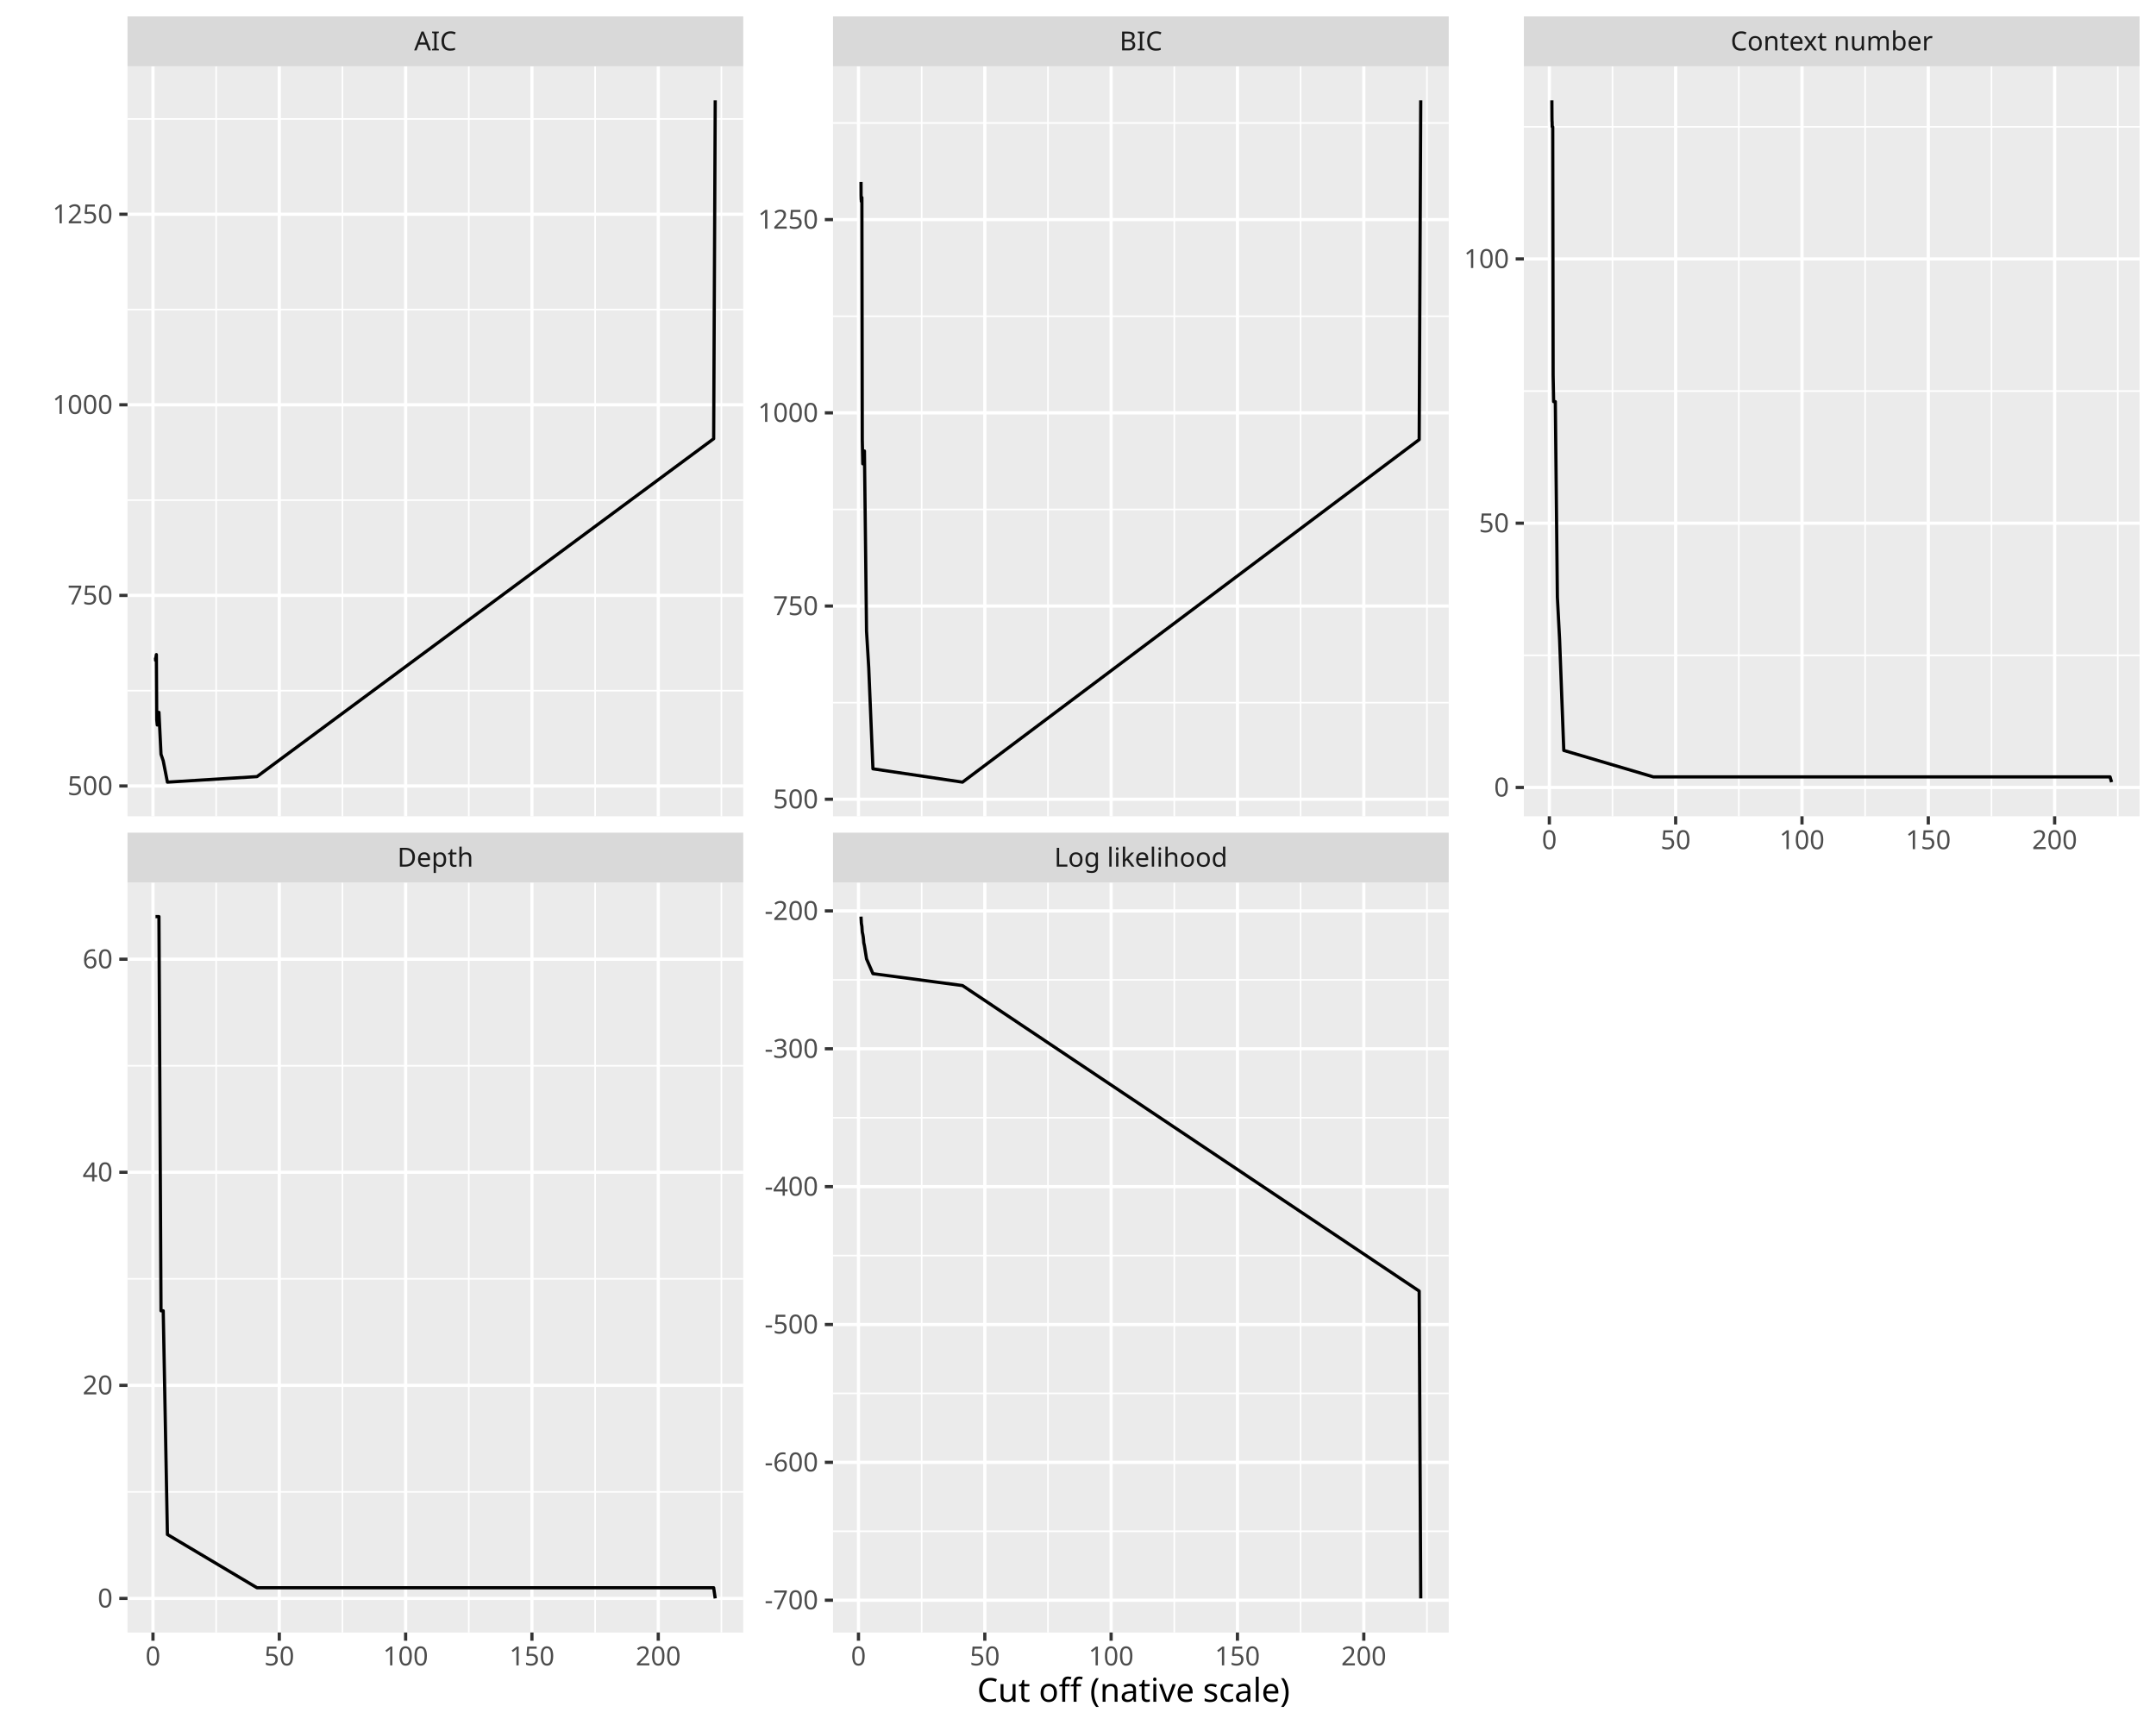
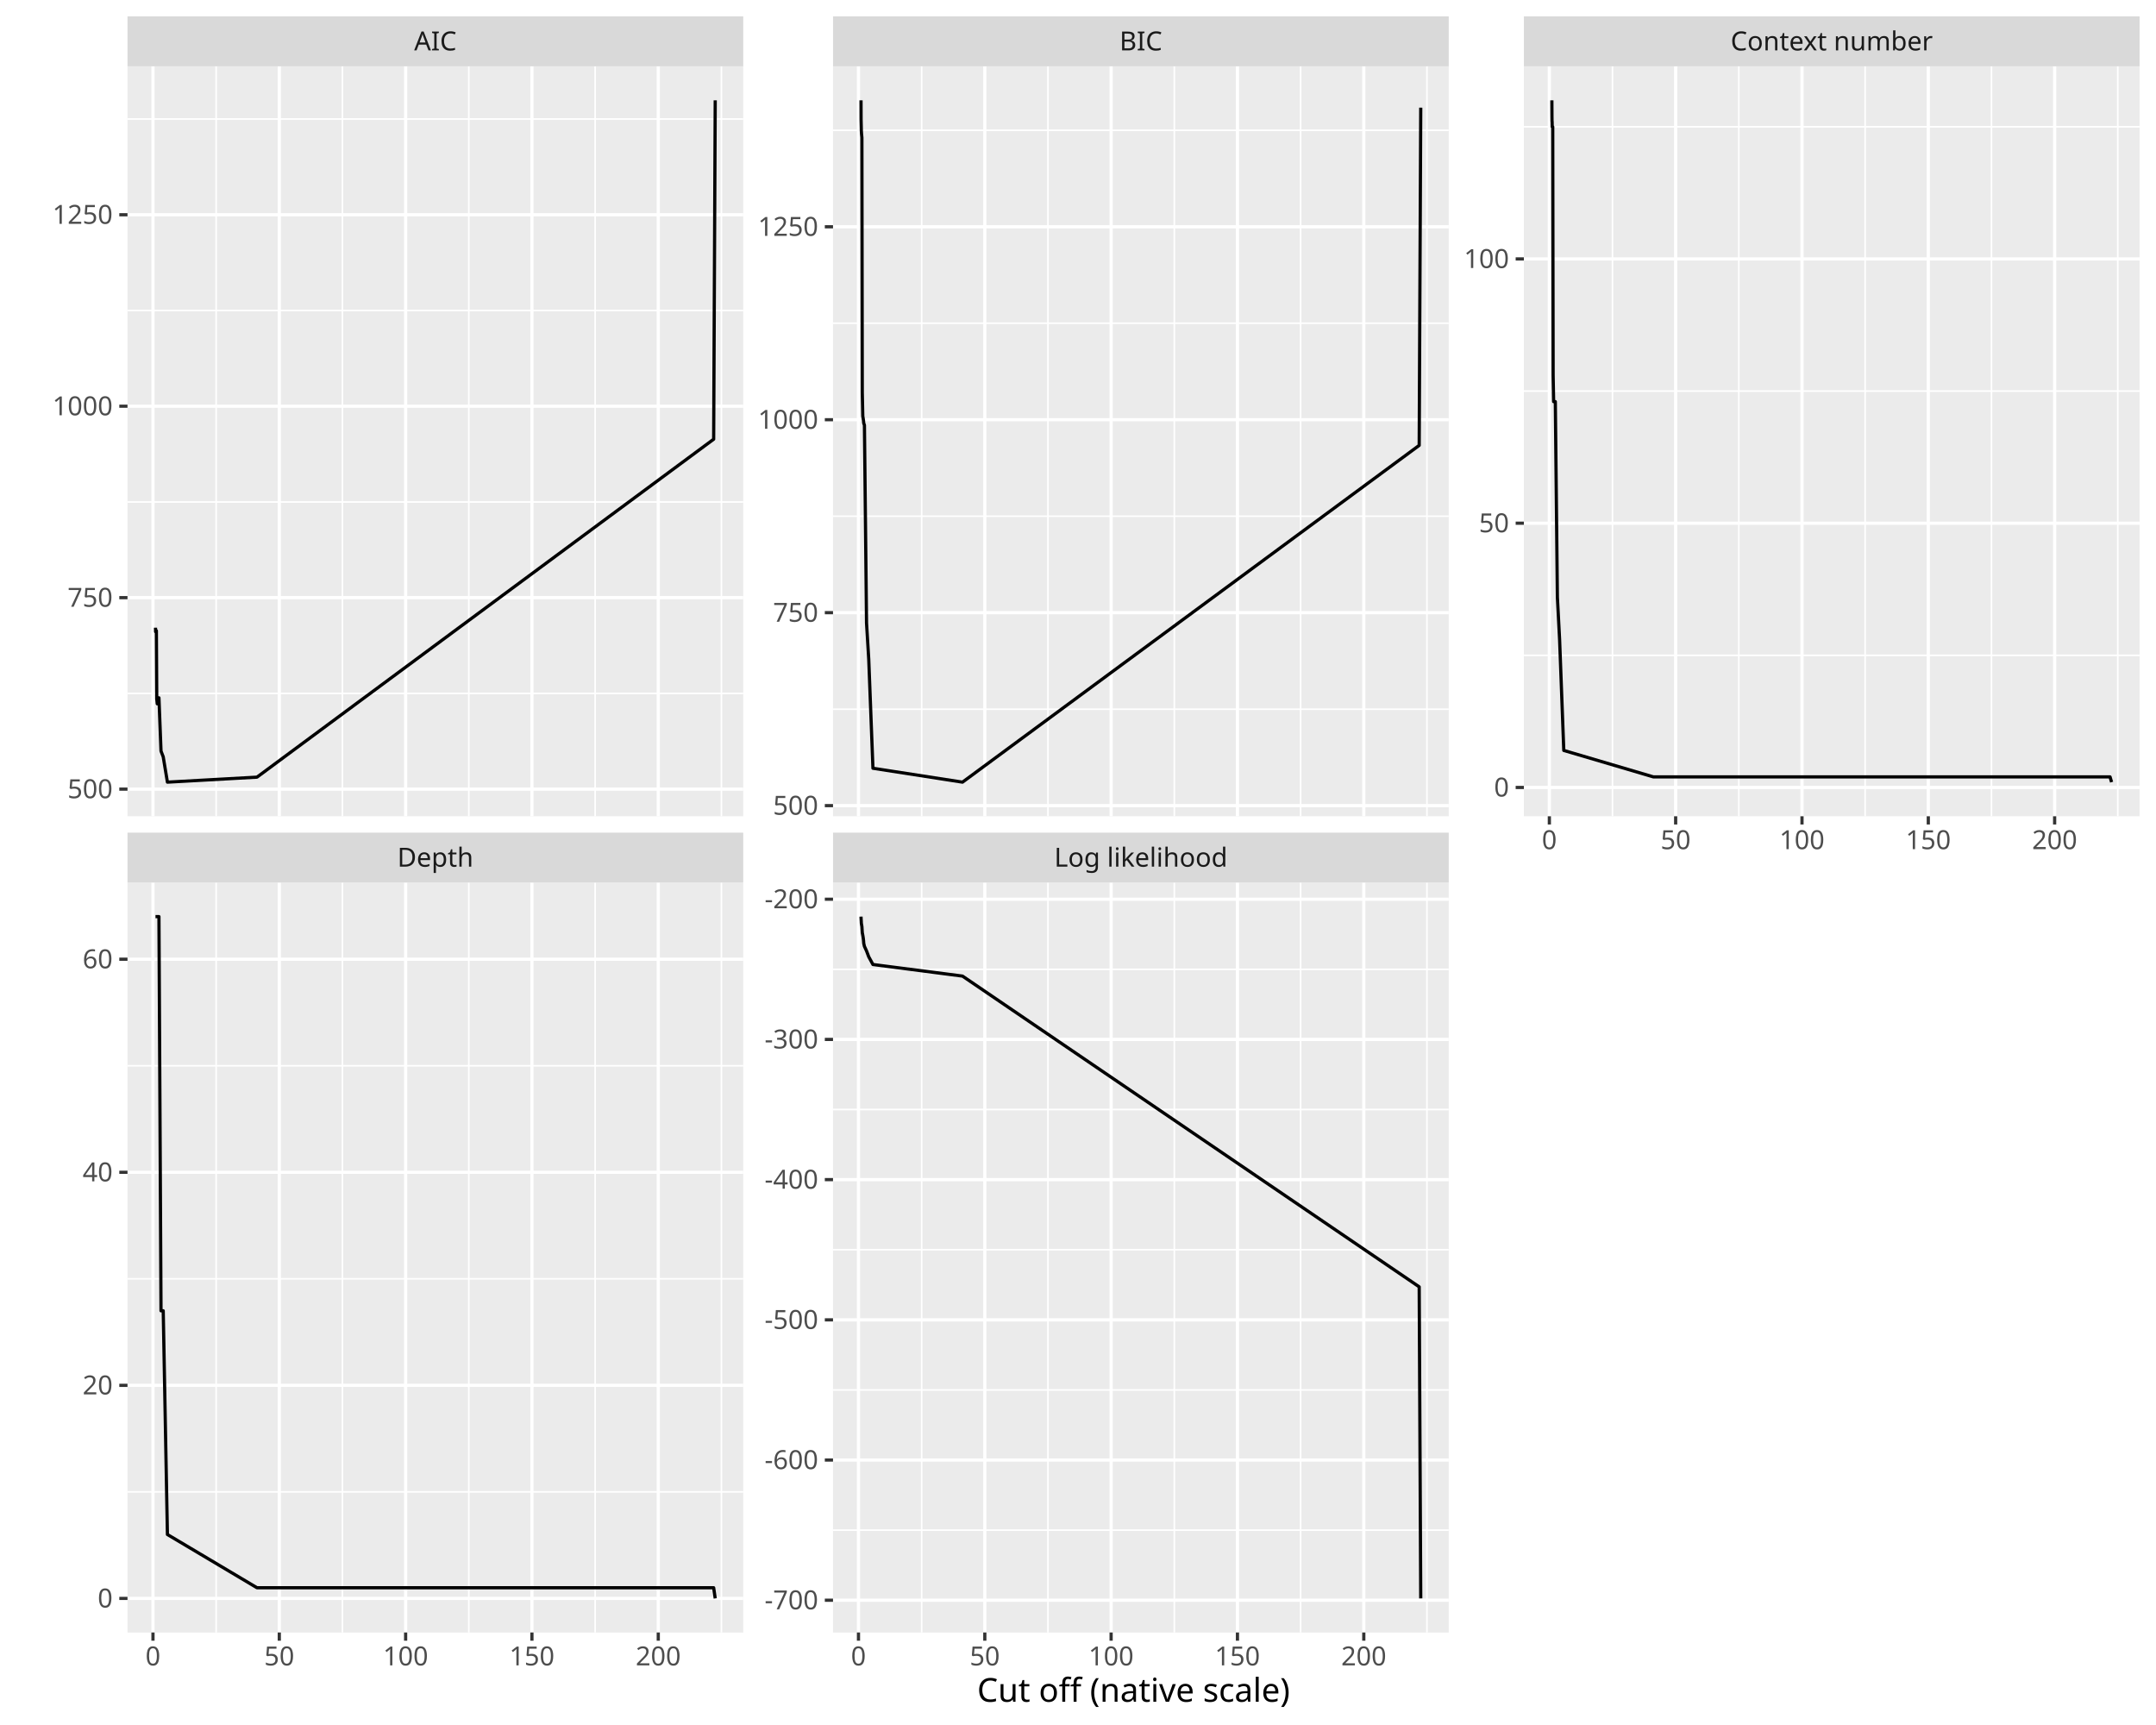
<svg xmlns="http://www.w3.org/2000/svg" class="svglite" data-engine-version="2.0" width="720.00pt" height="576.00pt" viewBox="0 0 720.00 576.00">
  <defs>
    <style type="text/css">
    .svglite line, .svglite polyline, .svglite polygon, .svglite path, .svglite rect, .svglite circle {
      fill: none;
      stroke: #000000;
      stroke-linecap: round;
      stroke-linejoin: round;
      stroke-miterlimit: 10.00;
    }
  </style>
  </defs>
  <rect width="100%" height="100%" style="stroke: none; fill: #FFFFFF;" />
  <defs>
    <clipPath id="cpMC4wMHw3MjAuMDB8MC4wMHw1NzYuMDA=">
      <rect x="0.00" y="0.00" width="720.00" height="576.00" />
    </clipPath>
  </defs>
  <g clip-path="url(#cpMC4wMHw3MjAuMDB8MC4wMHw1NzYuMDA=)">
    <rect x="0.00" y="0.00" width="720.00" height="576.00" style="stroke-width: 1.07; stroke: #FFFFFF; fill: #FFFFFF;" />
  </g>
  <defs>
    <clipPath id="cpNDIuNTh8MjQ4LjIwfDIyLjEzfDI3Mi41Ng==">
      <rect x="42.58" y="22.13" width="205.62" height="250.43" />
    </clipPath>
  </defs>
  <g clip-path="url(#cpNDIuNTh8MjQ4LjIwfDIyLjEzfDI3Mi41Ng==)">
    <rect x="42.58" y="22.13" width="205.62" height="250.43" style="stroke-width: 1.07; stroke: none; fill: #EBEBEB;" />
-     <polyline points="42.58,230.63 248.20,230.63 " style="stroke-width: 0.53; stroke: #FFFFFF; stroke-linecap: butt;" />
-     <polyline points="42.58,166.99 248.20,166.99 " style="stroke-width: 0.53; stroke: #FFFFFF; stroke-linecap: butt;" />
-     <polyline points="42.58,103.36 248.20,103.36 " style="stroke-width: 0.53; stroke: #FFFFFF; stroke-linecap: butt;" />
-     <polyline points="42.58,39.72 248.20,39.72 " style="stroke-width: 0.53; stroke: #FFFFFF; stroke-linecap: butt;" />
+     <polyline points="42.58,231.54 248.20,231.54 " style="stroke-width: 0.53; stroke: #FFFFFF; stroke-linecap: butt;" />
+     <polyline points="42.58,167.61 248.20,167.61 " style="stroke-width: 0.53; stroke: #FFFFFF; stroke-linecap: butt;" />
+     <polyline points="42.58,103.68 248.20,103.68 " style="stroke-width: 0.53; stroke: #FFFFFF; stroke-linecap: butt;" />
+     <polyline points="42.58,39.75 248.20,39.75 " style="stroke-width: 0.53; stroke: #FFFFFF; stroke-linecap: butt;" />
    <polyline points="72.18,272.56 72.18,22.13 " style="stroke-width: 0.53; stroke: #FFFFFF; stroke-linecap: butt;" />
    <polyline points="114.36,272.56 114.36,22.13 " style="stroke-width: 0.53; stroke: #FFFFFF; stroke-linecap: butt;" />
    <polyline points="156.55,272.56 156.55,22.13 " style="stroke-width: 0.53; stroke: #FFFFFF; stroke-linecap: butt;" />
    <polyline points="198.74,272.56 198.74,22.13 " style="stroke-width: 0.53; stroke: #FFFFFF; stroke-linecap: butt;" />
    <polyline points="240.92,272.56 240.92,22.13 " style="stroke-width: 0.53; stroke: #FFFFFF; stroke-linecap: butt;" />
-     <polyline points="42.58,262.45 248.20,262.45 " style="stroke-width: 1.07; stroke: #FFFFFF; stroke-linecap: butt;" />
-     <polyline points="42.58,198.81 248.20,198.81 " style="stroke-width: 1.07; stroke: #FFFFFF; stroke-linecap: butt;" />
-     <polyline points="42.58,135.17 248.20,135.17 " style="stroke-width: 1.07; stroke: #FFFFFF; stroke-linecap: butt;" />
-     <polyline points="42.58,71.54 248.20,71.54 " style="stroke-width: 1.07; stroke: #FFFFFF; stroke-linecap: butt;" />
+     <polyline points="42.58,263.50 248.20,263.50 " style="stroke-width: 1.07; stroke: #FFFFFF; stroke-linecap: butt;" />
+     <polyline points="42.58,199.57 248.20,199.57 " style="stroke-width: 1.07; stroke: #FFFFFF; stroke-linecap: butt;" />
+     <polyline points="42.58,135.64 248.20,135.64 " style="stroke-width: 1.07; stroke: #FFFFFF; stroke-linecap: butt;" />
+     <polyline points="42.58,71.71 248.20,71.71 " style="stroke-width: 1.07; stroke: #FFFFFF; stroke-linecap: butt;" />
    <polyline points="51.09,272.56 51.09,22.13 " style="stroke-width: 1.07; stroke: #FFFFFF; stroke-linecap: butt;" />
    <polyline points="93.27,272.56 93.27,22.13 " style="stroke-width: 1.07; stroke: #FFFFFF; stroke-linecap: butt;" />
    <polyline points="135.46,272.56 135.46,22.13 " style="stroke-width: 1.07; stroke: #FFFFFF; stroke-linecap: butt;" />
    <polyline points="177.64,272.56 177.64,22.13 " style="stroke-width: 1.07; stroke: #FFFFFF; stroke-linecap: butt;" />
    <polyline points="219.83,272.56 219.83,22.13 " style="stroke-width: 1.07; stroke: #FFFFFF; stroke-linecap: butt;" />
-     <polyline points="51.93,219.62 51.96,220.50 51.98,220.48 52.01,219.93 52.04,219.87 52.11,219.25 52.22,218.58 52.35,240.38 52.52,242.09 52.66,241.17 52.77,240.12 52.85,239.01 53.08,237.87 53.77,251.87 54.51,254.04 55.91,261.17 85.82,259.32 238.33,146.50 238.85,33.51 " style="stroke-width: 1.07; stroke-linecap: butt;" />
+     <polyline points="51.93,209.59 51.96,210.95 51.98,210.93 52.01,210.89 52.04,210.82 52.11,210.75 52.22,210.60 52.35,233.41 52.52,235.01 52.66,234.60 52.77,234.12 52.85,233.58 53.08,233.01 53.77,250.78 54.51,252.72 55.91,261.17 85.82,259.50 238.33,146.66 238.85,33.51 " style="stroke-width: 1.07; stroke-linecap: butt;" />
  </g>
  <g clip-path="url(#cpMC4wMHw3MjAuMDB8MC4wMHw1NzYuMDA=)">
</g>
  <defs>
    <clipPath id="cpNDIuNTh8MjQ4LjIwfDI5NC42OXw1NDUuMTE=">
      <rect x="42.58" y="294.69" width="205.62" height="250.43" />
    </clipPath>
  </defs>
  <g clip-path="url(#cpNDIuNTh8MjQ4LjIwfDI5NC42OXw1NDUuMTE=)">
    <rect x="42.58" y="294.69" width="205.62" height="250.43" style="stroke-width: 1.07; stroke: none; fill: #EBEBEB;" />
    <polyline points="42.58,498.16 248.20,498.16 " style="stroke-width: 0.53; stroke: #FFFFFF; stroke-linecap: butt;" />
    <polyline points="42.58,427.01 248.20,427.01 " style="stroke-width: 0.53; stroke: #FFFFFF; stroke-linecap: butt;" />
    <polyline points="42.58,355.87 248.20,355.87 " style="stroke-width: 0.53; stroke: #FFFFFF; stroke-linecap: butt;" />
    <polyline points="72.18,545.11 72.18,294.69 " style="stroke-width: 0.53; stroke: #FFFFFF; stroke-linecap: butt;" />
    <polyline points="114.36,545.11 114.36,294.69 " style="stroke-width: 0.53; stroke: #FFFFFF; stroke-linecap: butt;" />
    <polyline points="156.55,545.11 156.55,294.69 " style="stroke-width: 0.53; stroke: #FFFFFF; stroke-linecap: butt;" />
    <polyline points="198.74,545.11 198.74,294.69 " style="stroke-width: 0.53; stroke: #FFFFFF; stroke-linecap: butt;" />
    <polyline points="240.92,545.11 240.92,294.69 " style="stroke-width: 0.53; stroke: #FFFFFF; stroke-linecap: butt;" />
    <polyline points="42.58,533.73 248.20,533.73 " style="stroke-width: 1.07; stroke: #FFFFFF; stroke-linecap: butt;" />
    <polyline points="42.58,462.59 248.20,462.59 " style="stroke-width: 1.07; stroke: #FFFFFF; stroke-linecap: butt;" />
    <polyline points="42.58,391.44 248.20,391.44 " style="stroke-width: 1.07; stroke: #FFFFFF; stroke-linecap: butt;" />
    <polyline points="42.58,320.30 248.20,320.30 " style="stroke-width: 1.07; stroke: #FFFFFF; stroke-linecap: butt;" />
    <polyline points="51.09,545.11 51.09,294.69 " style="stroke-width: 1.07; stroke: #FFFFFF; stroke-linecap: butt;" />
    <polyline points="93.27,545.11 93.27,294.69 " style="stroke-width: 1.07; stroke: #FFFFFF; stroke-linecap: butt;" />
    <polyline points="135.46,545.11 135.46,294.69 " style="stroke-width: 1.07; stroke: #FFFFFF; stroke-linecap: butt;" />
    <polyline points="177.64,545.11 177.64,294.69 " style="stroke-width: 1.07; stroke: #FFFFFF; stroke-linecap: butt;" />
    <polyline points="219.83,545.11 219.83,294.69 " style="stroke-width: 1.07; stroke: #FFFFFF; stroke-linecap: butt;" />
    <polyline points="51.93,306.07 51.96,306.07 51.98,306.07 52.01,306.07 52.04,306.07 52.11,306.07 52.22,306.07 52.35,306.07 52.52,306.07 52.66,306.07 52.77,306.07 52.85,306.07 53.08,306.07 53.77,437.69 54.51,437.69 55.91,512.39 85.82,530.17 238.33,530.17 238.85,533.73 " style="stroke-width: 1.07; stroke-linecap: butt;" />
  </g>
  <g clip-path="url(#cpMC4wMHw3MjAuMDB8MC4wMHw1NzYuMDA=)">
</g>
  <defs>
    <clipPath id="cpMjc4LjE5fDQ4My44MXwyMi4xM3wyNzIuNTY=">
      <rect x="278.19" y="22.13" width="205.62" height="250.43" />
    </clipPath>
  </defs>
  <g clip-path="url(#cpMjc4LjE5fDQ4My44MXwyMi4xM3wyNzIuNTY=)">
    <rect x="278.19" y="22.13" width="205.62" height="250.43" style="stroke-width: 1.07; stroke: none; fill: #EBEBEB;" />
-     <polyline points="278.19,234.62 483.81,234.62 " style="stroke-width: 0.53; stroke: #FFFFFF; stroke-linecap: butt;" />
-     <polyline points="278.19,170.11 483.81,170.11 " style="stroke-width: 0.53; stroke: #FFFFFF; stroke-linecap: butt;" />
-     <polyline points="278.19,105.59 483.81,105.59 " style="stroke-width: 0.53; stroke: #FFFFFF; stroke-linecap: butt;" />
-     <polyline points="278.19,41.07 483.81,41.07 " style="stroke-width: 0.53; stroke: #FFFFFF; stroke-linecap: butt;" />
+     <polyline points="278.19,236.80 483.81,236.80 " style="stroke-width: 0.53; stroke: #FFFFFF; stroke-linecap: butt;" />
+     <polyline points="278.19,172.37 483.81,172.37 " style="stroke-width: 0.53; stroke: #FFFFFF; stroke-linecap: butt;" />
+     <polyline points="278.19,107.93 483.81,107.93 " style="stroke-width: 0.53; stroke: #FFFFFF; stroke-linecap: butt;" />
+     <polyline points="278.19,43.50 483.81,43.50 " style="stroke-width: 0.53; stroke: #FFFFFF; stroke-linecap: butt;" />
    <polyline points="307.79,272.56 307.79,22.13 " style="stroke-width: 0.53; stroke: #FFFFFF; stroke-linecap: butt;" />
    <polyline points="349.97,272.56 349.97,22.13 " style="stroke-width: 0.53; stroke: #FFFFFF; stroke-linecap: butt;" />
    <polyline points="392.16,272.56 392.16,22.13 " style="stroke-width: 0.53; stroke: #FFFFFF; stroke-linecap: butt;" />
    <polyline points="434.34,272.56 434.34,22.13 " style="stroke-width: 0.53; stroke: #FFFFFF; stroke-linecap: butt;" />
    <polyline points="476.53,272.56 476.53,22.13 " style="stroke-width: 0.53; stroke: #FFFFFF; stroke-linecap: butt;" />
-     <polyline points="278.19,266.88 483.81,266.88 " style="stroke-width: 1.07; stroke: #FFFFFF; stroke-linecap: butt;" />
-     <polyline points="278.19,202.37 483.81,202.37 " style="stroke-width: 1.07; stroke: #FFFFFF; stroke-linecap: butt;" />
-     <polyline points="278.19,137.85 483.81,137.85 " style="stroke-width: 1.07; stroke: #FFFFFF; stroke-linecap: butt;" />
-     <polyline points="278.19,73.33 483.81,73.33 " style="stroke-width: 1.07; stroke: #FFFFFF; stroke-linecap: butt;" />
+     <polyline points="278.19,269.01 483.81,269.01 " style="stroke-width: 1.07; stroke: #FFFFFF; stroke-linecap: butt;" />
+     <polyline points="278.19,204.58 483.81,204.58 " style="stroke-width: 1.07; stroke: #FFFFFF; stroke-linecap: butt;" />
+     <polyline points="278.19,140.15 483.81,140.15 " style="stroke-width: 1.07; stroke: #FFFFFF; stroke-linecap: butt;" />
+     <polyline points="278.19,75.72 483.81,75.72 " style="stroke-width: 1.07; stroke: #FFFFFF; stroke-linecap: butt;" />
    <polyline points="286.69,272.56 286.69,22.13 " style="stroke-width: 1.07; stroke: #FFFFFF; stroke-linecap: butt;" />
    <polyline points="328.88,272.56 328.88,22.13 " style="stroke-width: 1.07; stroke: #FFFFFF; stroke-linecap: butt;" />
    <polyline points="371.06,272.56 371.06,22.13 " style="stroke-width: 1.07; stroke: #FFFFFF; stroke-linecap: butt;" />
    <polyline points="413.25,272.56 413.25,22.13 " style="stroke-width: 1.07; stroke: #FFFFFF; stroke-linecap: butt;" />
    <polyline points="455.44,272.56 455.44,22.13 " style="stroke-width: 1.07; stroke: #FFFFFF; stroke-linecap: butt;" />
-     <polyline points="287.54,60.75 287.56,65.39 287.59,66.62 287.62,66.07 287.64,67.25 287.72,66.63 287.83,65.95 287.96,146.88 288.13,154.87 288.27,153.94 288.38,152.87 288.45,151.75 288.68,150.59 289.38,210.74 290.12,223.03 291.52,256.72 321.43,261.17 473.94,146.79 474.46,33.51 " style="stroke-width: 1.07; stroke-linecap: butt;" />
+     <polyline points="287.54,33.51 287.56,39.94 287.59,41.19 287.62,42.42 287.64,43.62 287.72,44.82 287.83,45.93 287.96,131.00 288.13,138.94 288.27,139.80 288.38,140.58 288.45,141.30 288.68,141.99 289.38,208.05 290.12,220.14 291.52,256.53 321.43,261.17 473.94,148.72 474.46,35.95 " style="stroke-width: 1.07; stroke-linecap: butt;" />
  </g>
  <g clip-path="url(#cpMC4wMHw3MjAuMDB8MC4wMHw1NzYuMDA=)">
</g>
  <defs>
    <clipPath id="cpMjc4LjE5fDQ4My44MXwyOTQuNjl8NTQ1LjEx">
      <rect x="278.19" y="294.69" width="205.62" height="250.43" />
    </clipPath>
  </defs>
  <g clip-path="url(#cpMjc4LjE5fDQ4My44MXwyOTQuNjl8NTQ1LjEx)">
    <rect x="278.19" y="294.69" width="205.62" height="250.43" style="stroke-width: 1.07; stroke: none; fill: #EBEBEB;" />
-     <polyline points="278.19,511.32 483.81,511.32 " style="stroke-width: 0.53; stroke: #FFFFFF; stroke-linecap: butt;" />
-     <polyline points="278.19,465.28 483.81,465.28 " style="stroke-width: 0.53; stroke: #FFFFFF; stroke-linecap: butt;" />
-     <polyline points="278.19,419.25 483.81,419.25 " style="stroke-width: 0.53; stroke: #FFFFFF; stroke-linecap: butt;" />
-     <polyline points="278.19,373.22 483.81,373.22 " style="stroke-width: 0.53; stroke: #FFFFFF; stroke-linecap: butt;" />
-     <polyline points="278.19,327.18 483.81,327.18 " style="stroke-width: 0.53; stroke: #FFFFFF; stroke-linecap: butt;" />
+     <polyline points="278.19,510.93 483.81,510.93 " style="stroke-width: 0.53; stroke: #FFFFFF; stroke-linecap: butt;" />
+     <polyline points="278.19,464.12 483.81,464.12 " style="stroke-width: 0.53; stroke: #FFFFFF; stroke-linecap: butt;" />
+     <polyline points="278.19,417.30 483.81,417.30 " style="stroke-width: 0.53; stroke: #FFFFFF; stroke-linecap: butt;" />
+     <polyline points="278.19,370.48 483.81,370.48 " style="stroke-width: 0.53; stroke: #FFFFFF; stroke-linecap: butt;" />
+     <polyline points="278.19,323.67 483.81,323.67 " style="stroke-width: 0.53; stroke: #FFFFFF; stroke-linecap: butt;" />
    <polyline points="307.79,545.11 307.79,294.69 " style="stroke-width: 0.53; stroke: #FFFFFF; stroke-linecap: butt;" />
    <polyline points="349.97,545.11 349.97,294.69 " style="stroke-width: 0.53; stroke: #FFFFFF; stroke-linecap: butt;" />
    <polyline points="392.16,545.11 392.16,294.69 " style="stroke-width: 0.53; stroke: #FFFFFF; stroke-linecap: butt;" />
    <polyline points="434.34,545.11 434.34,294.69 " style="stroke-width: 0.53; stroke: #FFFFFF; stroke-linecap: butt;" />
    <polyline points="476.53,545.11 476.53,294.69 " style="stroke-width: 0.53; stroke: #FFFFFF; stroke-linecap: butt;" />
-     <polyline points="278.19,534.33 483.81,534.33 " style="stroke-width: 1.07; stroke: #FFFFFF; stroke-linecap: butt;" />
-     <polyline points="278.19,488.30 483.81,488.30 " style="stroke-width: 1.07; stroke: #FFFFFF; stroke-linecap: butt;" />
-     <polyline points="278.19,442.27 483.81,442.27 " style="stroke-width: 1.07; stroke: #FFFFFF; stroke-linecap: butt;" />
-     <polyline points="278.19,396.23 483.81,396.23 " style="stroke-width: 1.07; stroke: #FFFFFF; stroke-linecap: butt;" />
-     <polyline points="278.19,350.20 483.81,350.20 " style="stroke-width: 1.07; stroke: #FFFFFF; stroke-linecap: butt;" />
-     <polyline points="278.19,304.17 483.81,304.17 " style="stroke-width: 1.07; stroke: #FFFFFF; stroke-linecap: butt;" />
+     <polyline points="278.19,534.34 483.81,534.34 " style="stroke-width: 1.07; stroke: #FFFFFF; stroke-linecap: butt;" />
+     <polyline points="278.19,487.53 483.81,487.53 " style="stroke-width: 1.07; stroke: #FFFFFF; stroke-linecap: butt;" />
+     <polyline points="278.19,440.71 483.81,440.71 " style="stroke-width: 1.07; stroke: #FFFFFF; stroke-linecap: butt;" />
+     <polyline points="278.19,393.89 483.81,393.89 " style="stroke-width: 1.07; stroke: #FFFFFF; stroke-linecap: butt;" />
+     <polyline points="278.19,347.08 483.81,347.08 " style="stroke-width: 1.07; stroke: #FFFFFF; stroke-linecap: butt;" />
+     <polyline points="278.19,300.26 483.81,300.26 " style="stroke-width: 1.07; stroke: #FFFFFF; stroke-linecap: butt;" />
    <polyline points="286.69,545.11 286.69,294.69 " style="stroke-width: 1.07; stroke: #FFFFFF; stroke-linecap: butt;" />
    <polyline points="328.88,545.11 328.88,294.69 " style="stroke-width: 1.07; stroke: #FFFFFF; stroke-linecap: butt;" />
    <polyline points="371.06,545.11 371.06,294.69 " style="stroke-width: 1.07; stroke: #FFFFFF; stroke-linecap: butt;" />
    <polyline points="413.25,545.11 413.25,294.69 " style="stroke-width: 1.07; stroke: #FFFFFF; stroke-linecap: butt;" />
    <polyline points="455.44,545.11 455.44,294.69 " style="stroke-width: 1.07; stroke: #FFFFFF; stroke-linecap: butt;" />
-     <polyline points="287.54,306.07 287.56,306.65 287.59,307.13 287.62,307.63 287.64,308.15 287.72,308.71 287.83,309.31 287.96,311.23 288.13,311.99 288.27,312.82 288.38,313.77 288.45,314.77 288.68,315.80 289.38,320.18 290.12,321.90 291.52,325.12 321.43,329.09 473.94,431.11 474.46,533.73 " style="stroke-width: 1.07; stroke-linecap: butt;" />
+     <polyline points="287.54,306.07 287.56,306.70 287.59,307.19 287.62,307.70 287.64,308.22 287.72,308.75 287.83,309.36 287.96,311.42 288.13,312.30 288.27,313.14 288.38,314.05 288.45,315.01 288.68,316.00 289.38,317.53 290.12,319.49 291.52,322.06 321.43,325.93 473.94,429.69 474.46,533.73 " style="stroke-width: 1.07; stroke-linecap: butt;" />
  </g>
  <g clip-path="url(#cpMC4wMHw3MjAuMDB8MC4wMHw1NzYuMDA=)">
</g>
  <defs>
    <clipPath id="cpNTA4LjkwfDcxNC41MnwyMi4xM3wyNzIuNTY=">
      <rect x="508.90" y="22.13" width="205.62" height="250.43" />
    </clipPath>
  </defs>
  <g clip-path="url(#cpNTA4LjkwfDcxNC41MnwyMi4xM3wyNzIuNTY=)">
    <rect x="508.90" y="22.13" width="205.62" height="250.43" style="stroke-width: 1.07; stroke: none; fill: #EBEBEB;" />
    <polyline points="508.90,218.82 714.52,218.82 " style="stroke-width: 0.53; stroke: #FFFFFF; stroke-linecap: butt;" />
    <polyline points="508.90,130.58 714.52,130.58 " style="stroke-width: 0.53; stroke: #FFFFFF; stroke-linecap: butt;" />
    <polyline points="508.90,42.34 714.52,42.34 " style="stroke-width: 0.53; stroke: #FFFFFF; stroke-linecap: butt;" />
    <polyline points="538.50,272.56 538.50,22.13 " style="stroke-width: 0.53; stroke: #FFFFFF; stroke-linecap: butt;" />
    <polyline points="580.68,272.56 580.68,22.13 " style="stroke-width: 0.53; stroke: #FFFFFF; stroke-linecap: butt;" />
    <polyline points="622.87,272.56 622.87,22.13 " style="stroke-width: 0.53; stroke: #FFFFFF; stroke-linecap: butt;" />
    <polyline points="665.06,272.56 665.06,22.13 " style="stroke-width: 0.53; stroke: #FFFFFF; stroke-linecap: butt;" />
    <polyline points="707.24,272.56 707.24,22.13 " style="stroke-width: 0.53; stroke: #FFFFFF; stroke-linecap: butt;" />
    <polyline points="508.90,262.94 714.52,262.94 " style="stroke-width: 1.07; stroke: #FFFFFF; stroke-linecap: butt;" />
    <polyline points="508.90,174.70 714.52,174.70 " style="stroke-width: 1.07; stroke: #FFFFFF; stroke-linecap: butt;" />
    <polyline points="508.90,86.46 714.52,86.46 " style="stroke-width: 1.07; stroke: #FFFFFF; stroke-linecap: butt;" />
    <polyline points="517.41,272.56 517.41,22.13 " style="stroke-width: 1.07; stroke: #FFFFFF; stroke-linecap: butt;" />
    <polyline points="559.59,272.56 559.59,22.13 " style="stroke-width: 1.07; stroke: #FFFFFF; stroke-linecap: butt;" />
    <polyline points="601.78,272.56 601.78,22.13 " style="stroke-width: 1.07; stroke: #FFFFFF; stroke-linecap: butt;" />
    <polyline points="643.96,272.56 643.96,22.13 " style="stroke-width: 1.07; stroke: #FFFFFF; stroke-linecap: butt;" />
    <polyline points="686.15,272.56 686.15,22.13 " style="stroke-width: 1.07; stroke: #FFFFFF; stroke-linecap: butt;" />
    <polyline points="518.25,33.51 518.28,38.81 518.30,40.57 518.33,40.57 518.36,42.34 518.43,42.34 518.54,42.34 518.67,125.28 518.84,134.11 518.98,134.11 519.09,134.11 519.17,134.11 519.40,134.11 520.09,199.40 520.83,213.52 522.23,250.58 552.14,259.41 704.65,259.41 705.17,261.17 " style="stroke-width: 1.07; stroke-linecap: butt;" />
  </g>
  <g clip-path="url(#cpMC4wMHw3MjAuMDB8MC4wMHw1NzYuMDA=)">
</g>
  <defs>
    <clipPath id="cpNTA4LjkwfDcxNC41MnwyOTQuNjl8NTQ1LjEx">
      <rect x="508.90" y="294.69" width="205.62" height="250.43" />
    </clipPath>
  </defs>
  <g clip-path="url(#cpNTA4LjkwfDcxNC41MnwyOTQuNjl8NTQ1LjEx)">
</g>
  <g clip-path="url(#cpMC4wMHw3MjAuMDB8MC4wMHw1NzYuMDA=)">
</g>
  <defs>
    <clipPath id="cpNDIuNTh8MjQ4LjIwfDI3OC4wNHwyOTQuNjk=">
      <rect x="42.58" y="278.04" width="205.62" height="16.65" />
    </clipPath>
  </defs>
  <g clip-path="url(#cpNDIuNTh8MjQ4LjIwfDI3OC4wNHwyOTQuNjk=)">
    <rect x="42.58" y="278.04" width="205.62" height="16.65" style="stroke-width: 1.07; stroke: none; fill: #D9D9D9;" />
    <text x="145.39" y="289.39" text-anchor="middle" style="font-size: 8.80px; fill: #1A1A1A; font-family: sans;" textLength="23.49px" lengthAdjust="spacingAndGlyphs">Depth</text>
  </g>
  <g clip-path="url(#cpMC4wMHw3MjAuMDB8MC4wMHw1NzYuMDA=)">
</g>
  <defs>
    <clipPath id="cpMjc4LjE5fDQ4My44MXwyNzguMDR8Mjk0LjY5">
      <rect x="278.19" y="278.04" width="205.62" height="16.65" />
    </clipPath>
  </defs>
  <g clip-path="url(#cpMjc4LjE5fDQ4My44MXwyNzguMDR8Mjk0LjY5)">
    <rect x="278.19" y="278.04" width="205.62" height="16.65" style="stroke-width: 1.07; stroke: none; fill: #D9D9D9;" />
    <text x="381.00" y="289.39" text-anchor="middle" style="font-size: 8.80px; fill: #1A1A1A; font-family: sans;" textLength="53.82px" lengthAdjust="spacingAndGlyphs">Log likelihood</text>
  </g>
  <g clip-path="url(#cpMC4wMHw3MjAuMDB8MC4wMHw1NzYuMDA=)">
</g>
  <defs>
    <clipPath id="cpNTA4LjkwfDcxNC41MnwyNzguMDR8Mjk0LjY5">
      <rect x="508.90" y="278.04" width="205.62" height="16.65" />
    </clipPath>
  </defs>
  <g clip-path="url(#cpNTA4LjkwfDcxNC41MnwyNzguMDR8Mjk0LjY5)">
</g>
  <g clip-path="url(#cpMC4wMHw3MjAuMDB8MC4wMHw1NzYuMDA=)">
</g>
  <defs>
    <clipPath id="cpNDIuNTh8MjQ4LjIwfDUuNDh8MjIuMTM=">
      <rect x="42.58" y="5.48" width="205.62" height="16.65" />
    </clipPath>
  </defs>
  <g clip-path="url(#cpNDIuNTh8MjQ4LjIwfDUuNDh8MjIuMTM=)">
    <rect x="42.58" y="5.48" width="205.62" height="16.65" style="stroke-width: 1.07; stroke: none; fill: #D9D9D9;" />
    <text x="145.39" y="16.83" text-anchor="middle" style="font-size: 8.80px; fill: #1A1A1A; font-family: sans;" textLength="14.67px" lengthAdjust="spacingAndGlyphs">AIC</text>
  </g>
  <g clip-path="url(#cpMC4wMHw3MjAuMDB8MC4wMHw1NzYuMDA=)">
</g>
  <defs>
    <clipPath id="cpMjc4LjE5fDQ4My44MXw1LjQ4fDIyLjEz">
      <rect x="278.19" y="5.48" width="205.62" height="16.65" />
    </clipPath>
  </defs>
  <g clip-path="url(#cpMjc4LjE5fDQ4My44MXw1LjQ4fDIyLjEz)">
    <rect x="278.19" y="5.48" width="205.62" height="16.65" style="stroke-width: 1.07; stroke: none; fill: #D9D9D9;" />
    <text x="381.00" y="16.83" text-anchor="middle" style="font-size: 8.80px; fill: #1A1A1A; font-family: sans;" textLength="14.67px" lengthAdjust="spacingAndGlyphs">BIC</text>
  </g>
  <g clip-path="url(#cpMC4wMHw3MjAuMDB8MC4wMHw1NzYuMDA=)">
</g>
  <defs>
    <clipPath id="cpNTA4LjkwfDcxNC41Mnw1LjQ4fDIyLjEz">
      <rect x="508.90" y="5.48" width="205.62" height="16.65" />
    </clipPath>
  </defs>
  <g clip-path="url(#cpNTA4LjkwfDcxNC41Mnw1LjQ4fDIyLjEz)">
    <rect x="508.90" y="5.48" width="205.62" height="16.65" style="stroke-width: 1.07; stroke: none; fill: #D9D9D9;" />
    <text x="611.71" y="16.83" text-anchor="middle" style="font-size: 8.80px; fill: #1A1A1A; font-family: sans;" textLength="62.62px" lengthAdjust="spacingAndGlyphs">Context number</text>
  </g>
  <g clip-path="url(#cpMC4wMHw3MjAuMDB8MC4wMHw1NzYuMDA=)">
    <polyline points="51.09,547.85 51.09,545.11 " style="stroke-width: 1.07; stroke: #333333; stroke-linecap: butt;" />
    <polyline points="93.27,547.85 93.27,545.11 " style="stroke-width: 1.07; stroke: #333333; stroke-linecap: butt;" />
    <polyline points="135.46,547.85 135.46,545.11 " style="stroke-width: 1.07; stroke: #333333; stroke-linecap: butt;" />
    <polyline points="177.64,547.85 177.64,545.11 " style="stroke-width: 1.07; stroke: #333333; stroke-linecap: butt;" />
    <polyline points="219.83,547.85 219.83,545.11 " style="stroke-width: 1.07; stroke: #333333; stroke-linecap: butt;" />
    <text x="51.09" y="556.10" text-anchor="middle" style="font-size: 8.80px; fill: #4D4D4D; font-family: sans;" textLength="4.89px" lengthAdjust="spacingAndGlyphs">0</text>
    <text x="93.27" y="556.10" text-anchor="middle" style="font-size: 8.80px; fill: #4D4D4D; font-family: sans;" textLength="9.79px" lengthAdjust="spacingAndGlyphs">50</text>
    <text x="135.46" y="556.10" text-anchor="middle" style="font-size: 8.80px; fill: #4D4D4D; font-family: sans;" textLength="14.68px" lengthAdjust="spacingAndGlyphs">100</text>
    <text x="177.64" y="556.10" text-anchor="middle" style="font-size: 8.80px; fill: #4D4D4D; font-family: sans;" textLength="14.68px" lengthAdjust="spacingAndGlyphs">150</text>
    <text x="219.83" y="556.10" text-anchor="middle" style="font-size: 8.80px; fill: #4D4D4D; font-family: sans;" textLength="14.68px" lengthAdjust="spacingAndGlyphs">200</text>
    <polyline points="286.69,547.85 286.69,545.11 " style="stroke-width: 1.07; stroke: #333333; stroke-linecap: butt;" />
    <polyline points="328.88,547.85 328.88,545.11 " style="stroke-width: 1.07; stroke: #333333; stroke-linecap: butt;" />
    <polyline points="371.06,547.85 371.06,545.11 " style="stroke-width: 1.07; stroke: #333333; stroke-linecap: butt;" />
    <polyline points="413.25,547.85 413.25,545.11 " style="stroke-width: 1.07; stroke: #333333; stroke-linecap: butt;" />
    <polyline points="455.44,547.85 455.44,545.11 " style="stroke-width: 1.07; stroke: #333333; stroke-linecap: butt;" />
    <text x="286.69" y="556.10" text-anchor="middle" style="font-size: 8.80px; fill: #4D4D4D; font-family: sans;" textLength="4.89px" lengthAdjust="spacingAndGlyphs">0</text>
    <text x="328.88" y="556.10" text-anchor="middle" style="font-size: 8.80px; fill: #4D4D4D; font-family: sans;" textLength="9.79px" lengthAdjust="spacingAndGlyphs">50</text>
    <text x="371.06" y="556.10" text-anchor="middle" style="font-size: 8.80px; fill: #4D4D4D; font-family: sans;" textLength="14.68px" lengthAdjust="spacingAndGlyphs">100</text>
    <text x="413.25" y="556.10" text-anchor="middle" style="font-size: 8.80px; fill: #4D4D4D; font-family: sans;" textLength="14.68px" lengthAdjust="spacingAndGlyphs">150</text>
    <text x="455.44" y="556.10" text-anchor="middle" style="font-size: 8.80px; fill: #4D4D4D; font-family: sans;" textLength="14.68px" lengthAdjust="spacingAndGlyphs">200</text>
    <polyline points="517.41,275.30 517.41,272.56 " style="stroke-width: 1.07; stroke: #333333; stroke-linecap: butt;" />
    <polyline points="559.59,275.30 559.59,272.56 " style="stroke-width: 1.07; stroke: #333333; stroke-linecap: butt;" />
    <polyline points="601.78,275.30 601.78,272.56 " style="stroke-width: 1.07; stroke: #333333; stroke-linecap: butt;" />
    <polyline points="643.96,275.30 643.96,272.56 " style="stroke-width: 1.07; stroke: #333333; stroke-linecap: butt;" />
    <polyline points="686.15,275.30 686.15,272.56 " style="stroke-width: 1.07; stroke: #333333; stroke-linecap: butt;" />
    <text x="517.41" y="283.54" text-anchor="middle" style="font-size: 8.80px; fill: #4D4D4D; font-family: sans;" textLength="4.89px" lengthAdjust="spacingAndGlyphs">0</text>
    <text x="559.59" y="283.54" text-anchor="middle" style="font-size: 8.80px; fill: #4D4D4D; font-family: sans;" textLength="9.79px" lengthAdjust="spacingAndGlyphs">50</text>
    <text x="601.78" y="283.54" text-anchor="middle" style="font-size: 8.80px; fill: #4D4D4D; font-family: sans;" textLength="14.68px" lengthAdjust="spacingAndGlyphs">100</text>
    <text x="643.96" y="283.54" text-anchor="middle" style="font-size: 8.80px; fill: #4D4D4D; font-family: sans;" textLength="14.68px" lengthAdjust="spacingAndGlyphs">150</text>
    <text x="686.15" y="283.54" text-anchor="middle" style="font-size: 8.80px; fill: #4D4D4D; font-family: sans;" textLength="14.68px" lengthAdjust="spacingAndGlyphs">200</text>
    <text x="503.97" y="265.97" text-anchor="end" style="font-size: 8.80px; fill: #4D4D4D; font-family: sans;" textLength="4.89px" lengthAdjust="spacingAndGlyphs">0</text>
    <text x="503.97" y="177.73" text-anchor="end" style="font-size: 8.80px; fill: #4D4D4D; font-family: sans;" textLength="9.79px" lengthAdjust="spacingAndGlyphs">50</text>
    <text x="503.97" y="89.49" text-anchor="end" style="font-size: 8.80px; fill: #4D4D4D; font-family: sans;" textLength="14.68px" lengthAdjust="spacingAndGlyphs">100</text>
    <polyline points="506.16,262.94 508.90,262.94 " style="stroke-width: 1.07; stroke: #333333; stroke-linecap: butt;" />
    <polyline points="506.16,174.70 508.90,174.70 " style="stroke-width: 1.07; stroke: #333333; stroke-linecap: butt;" />
    <polyline points="506.16,86.46 508.90,86.46 " style="stroke-width: 1.07; stroke: #333333; stroke-linecap: butt;" />
-     <text x="273.26" y="269.91" text-anchor="end" style="font-size: 8.80px; fill: #4D4D4D; font-family: sans;" textLength="14.68px" lengthAdjust="spacingAndGlyphs">500</text>
-     <text x="273.26" y="205.39" text-anchor="end" style="font-size: 8.80px; fill: #4D4D4D; font-family: sans;" textLength="14.68px" lengthAdjust="spacingAndGlyphs">750</text>
-     <text x="273.26" y="140.88" text-anchor="end" style="font-size: 8.80px; fill: #4D4D4D; font-family: sans;" textLength="19.58px" lengthAdjust="spacingAndGlyphs">1000</text>
-     <text x="273.26" y="76.36" text-anchor="end" style="font-size: 8.80px; fill: #4D4D4D; font-family: sans;" textLength="19.58px" lengthAdjust="spacingAndGlyphs">1250</text>
-     <polyline points="275.45,266.88 278.19,266.88 " style="stroke-width: 1.07; stroke: #333333; stroke-linecap: butt;" />
-     <polyline points="275.45,202.37 278.19,202.37 " style="stroke-width: 1.07; stroke: #333333; stroke-linecap: butt;" />
-     <polyline points="275.45,137.85 278.19,137.85 " style="stroke-width: 1.07; stroke: #333333; stroke-linecap: butt;" />
-     <polyline points="275.45,73.33 278.19,73.33 " style="stroke-width: 1.07; stroke: #333333; stroke-linecap: butt;" />
-     <text x="273.26" y="537.36" text-anchor="end" style="font-size: 8.80px; fill: #4D4D4D; font-family: sans;" textLength="17.61px" lengthAdjust="spacingAndGlyphs">-700</text>
-     <text x="273.26" y="491.33" text-anchor="end" style="font-size: 8.80px; fill: #4D4D4D; font-family: sans;" textLength="17.61px" lengthAdjust="spacingAndGlyphs">-600</text>
-     <text x="273.26" y="445.29" text-anchor="end" style="font-size: 8.80px; fill: #4D4D4D; font-family: sans;" textLength="17.61px" lengthAdjust="spacingAndGlyphs">-500</text>
-     <text x="273.26" y="399.26" text-anchor="end" style="font-size: 8.80px; fill: #4D4D4D; font-family: sans;" textLength="17.61px" lengthAdjust="spacingAndGlyphs">-400</text>
-     <text x="273.26" y="353.23" text-anchor="end" style="font-size: 8.80px; fill: #4D4D4D; font-family: sans;" textLength="17.61px" lengthAdjust="spacingAndGlyphs">-300</text>
-     <text x="273.26" y="307.20" text-anchor="end" style="font-size: 8.80px; fill: #4D4D4D; font-family: sans;" textLength="17.61px" lengthAdjust="spacingAndGlyphs">-200</text>
-     <polyline points="275.45,534.33 278.19,534.33 " style="stroke-width: 1.07; stroke: #333333; stroke-linecap: butt;" />
-     <polyline points="275.45,488.30 278.19,488.30 " style="stroke-width: 1.07; stroke: #333333; stroke-linecap: butt;" />
-     <polyline points="275.45,442.27 278.19,442.27 " style="stroke-width: 1.07; stroke: #333333; stroke-linecap: butt;" />
-     <polyline points="275.45,396.23 278.19,396.23 " style="stroke-width: 1.07; stroke: #333333; stroke-linecap: butt;" />
-     <polyline points="275.45,350.20 278.19,350.20 " style="stroke-width: 1.07; stroke: #333333; stroke-linecap: butt;" />
-     <polyline points="275.45,304.17 278.19,304.17 " style="stroke-width: 1.07; stroke: #333333; stroke-linecap: butt;" />
-     <text x="37.65" y="265.48" text-anchor="end" style="font-size: 8.80px; fill: #4D4D4D; font-family: sans;" textLength="14.68px" lengthAdjust="spacingAndGlyphs">500</text>
-     <text x="37.65" y="201.84" text-anchor="end" style="font-size: 8.80px; fill: #4D4D4D; font-family: sans;" textLength="14.68px" lengthAdjust="spacingAndGlyphs">750</text>
-     <text x="37.65" y="138.20" text-anchor="end" style="font-size: 8.80px; fill: #4D4D4D; font-family: sans;" textLength="19.58px" lengthAdjust="spacingAndGlyphs">1000</text>
-     <text x="37.65" y="74.57" text-anchor="end" style="font-size: 8.80px; fill: #4D4D4D; font-family: sans;" textLength="19.58px" lengthAdjust="spacingAndGlyphs">1250</text>
-     <polyline points="39.84,262.45 42.58,262.45 " style="stroke-width: 1.07; stroke: #333333; stroke-linecap: butt;" />
-     <polyline points="39.84,198.81 42.58,198.81 " style="stroke-width: 1.07; stroke: #333333; stroke-linecap: butt;" />
-     <polyline points="39.84,135.17 42.58,135.17 " style="stroke-width: 1.07; stroke: #333333; stroke-linecap: butt;" />
-     <polyline points="39.84,71.54 42.58,71.54 " style="stroke-width: 1.07; stroke: #333333; stroke-linecap: butt;" />
+     <text x="273.26" y="272.04" text-anchor="end" style="font-size: 8.80px; fill: #4D4D4D; font-family: sans;" textLength="14.68px" lengthAdjust="spacingAndGlyphs">500</text>
+     <text x="273.26" y="207.61" text-anchor="end" style="font-size: 8.80px; fill: #4D4D4D; font-family: sans;" textLength="14.68px" lengthAdjust="spacingAndGlyphs">750</text>
+     <text x="273.26" y="143.18" text-anchor="end" style="font-size: 8.80px; fill: #4D4D4D; font-family: sans;" textLength="19.58px" lengthAdjust="spacingAndGlyphs">1000</text>
+     <text x="273.26" y="78.75" text-anchor="end" style="font-size: 8.80px; fill: #4D4D4D; font-family: sans;" textLength="19.58px" lengthAdjust="spacingAndGlyphs">1250</text>
+     <polyline points="275.45,269.01 278.19,269.01 " style="stroke-width: 1.07; stroke: #333333; stroke-linecap: butt;" />
+     <polyline points="275.45,204.58 278.19,204.58 " style="stroke-width: 1.07; stroke: #333333; stroke-linecap: butt;" />
+     <polyline points="275.45,140.15 278.19,140.15 " style="stroke-width: 1.07; stroke: #333333; stroke-linecap: butt;" />
+     <polyline points="275.45,75.72 278.19,75.72 " style="stroke-width: 1.07; stroke: #333333; stroke-linecap: butt;" />
+     <text x="273.26" y="537.37" text-anchor="end" style="font-size: 8.80px; fill: #4D4D4D; font-family: sans;" textLength="17.61px" lengthAdjust="spacingAndGlyphs">-700</text>
+     <text x="273.26" y="490.55" text-anchor="end" style="font-size: 8.80px; fill: #4D4D4D; font-family: sans;" textLength="17.61px" lengthAdjust="spacingAndGlyphs">-600</text>
+     <text x="273.26" y="443.74" text-anchor="end" style="font-size: 8.80px; fill: #4D4D4D; font-family: sans;" textLength="17.61px" lengthAdjust="spacingAndGlyphs">-500</text>
+     <text x="273.26" y="396.92" text-anchor="end" style="font-size: 8.80px; fill: #4D4D4D; font-family: sans;" textLength="17.61px" lengthAdjust="spacingAndGlyphs">-400</text>
+     <text x="273.26" y="350.10" text-anchor="end" style="font-size: 8.80px; fill: #4D4D4D; font-family: sans;" textLength="17.61px" lengthAdjust="spacingAndGlyphs">-300</text>
+     <text x="273.26" y="303.29" text-anchor="end" style="font-size: 8.80px; fill: #4D4D4D; font-family: sans;" textLength="17.61px" lengthAdjust="spacingAndGlyphs">-200</text>
+     <polyline points="275.45,534.34 278.19,534.34 " style="stroke-width: 1.07; stroke: #333333; stroke-linecap: butt;" />
+     <polyline points="275.45,487.53 278.19,487.53 " style="stroke-width: 1.07; stroke: #333333; stroke-linecap: butt;" />
+     <polyline points="275.45,440.71 278.19,440.71 " style="stroke-width: 1.07; stroke: #333333; stroke-linecap: butt;" />
+     <polyline points="275.45,393.89 278.19,393.89 " style="stroke-width: 1.07; stroke: #333333; stroke-linecap: butt;" />
+     <polyline points="275.45,347.08 278.19,347.08 " style="stroke-width: 1.07; stroke: #333333; stroke-linecap: butt;" />
+     <polyline points="275.45,300.26 278.19,300.26 " style="stroke-width: 1.07; stroke: #333333; stroke-linecap: butt;" />
+     <text x="37.65" y="266.53" text-anchor="end" style="font-size: 8.80px; fill: #4D4D4D; font-family: sans;" textLength="14.68px" lengthAdjust="spacingAndGlyphs">500</text>
+     <text x="37.65" y="202.60" text-anchor="end" style="font-size: 8.80px; fill: #4D4D4D; font-family: sans;" textLength="14.68px" lengthAdjust="spacingAndGlyphs">750</text>
+     <text x="37.65" y="138.67" text-anchor="end" style="font-size: 8.80px; fill: #4D4D4D; font-family: sans;" textLength="19.58px" lengthAdjust="spacingAndGlyphs">1000</text>
+     <text x="37.65" y="74.74" text-anchor="end" style="font-size: 8.80px; fill: #4D4D4D; font-family: sans;" textLength="19.58px" lengthAdjust="spacingAndGlyphs">1250</text>
+     <polyline points="39.84,263.50 42.58,263.50 " style="stroke-width: 1.07; stroke: #333333; stroke-linecap: butt;" />
+     <polyline points="39.84,199.57 42.58,199.57 " style="stroke-width: 1.07; stroke: #333333; stroke-linecap: butt;" />
+     <polyline points="39.84,135.64 42.58,135.64 " style="stroke-width: 1.07; stroke: #333333; stroke-linecap: butt;" />
+     <polyline points="39.84,71.71 42.58,71.71 " style="stroke-width: 1.07; stroke: #333333; stroke-linecap: butt;" />
    <text x="37.65" y="536.76" text-anchor="end" style="font-size: 8.80px; fill: #4D4D4D; font-family: sans;" textLength="4.89px" lengthAdjust="spacingAndGlyphs">0</text>
    <text x="37.65" y="465.61" text-anchor="end" style="font-size: 8.80px; fill: #4D4D4D; font-family: sans;" textLength="9.79px" lengthAdjust="spacingAndGlyphs">20</text>
    <text x="37.65" y="394.47" text-anchor="end" style="font-size: 8.80px; fill: #4D4D4D; font-family: sans;" textLength="9.79px" lengthAdjust="spacingAndGlyphs">40</text>
    <text x="37.65" y="323.33" text-anchor="end" style="font-size: 8.80px; fill: #4D4D4D; font-family: sans;" textLength="9.79px" lengthAdjust="spacingAndGlyphs">60</text>
    <polyline points="39.84,533.73 42.58,533.73 " style="stroke-width: 1.07; stroke: #333333; stroke-linecap: butt;" />
    <polyline points="39.84,462.59 42.58,462.59 " style="stroke-width: 1.07; stroke: #333333; stroke-linecap: butt;" />
    <polyline points="39.84,391.44 42.58,391.44 " style="stroke-width: 1.07; stroke: #333333; stroke-linecap: butt;" />
    <polyline points="39.84,320.30 42.58,320.30 " style="stroke-width: 1.07; stroke: #333333; stroke-linecap: butt;" />
    <text x="378.55" y="568.24" text-anchor="middle" style="font-size: 11.00px; font-family: sans;" textLength="100.89px" lengthAdjust="spacingAndGlyphs">Cut off (native scale)</text>
  </g>
</svg>
